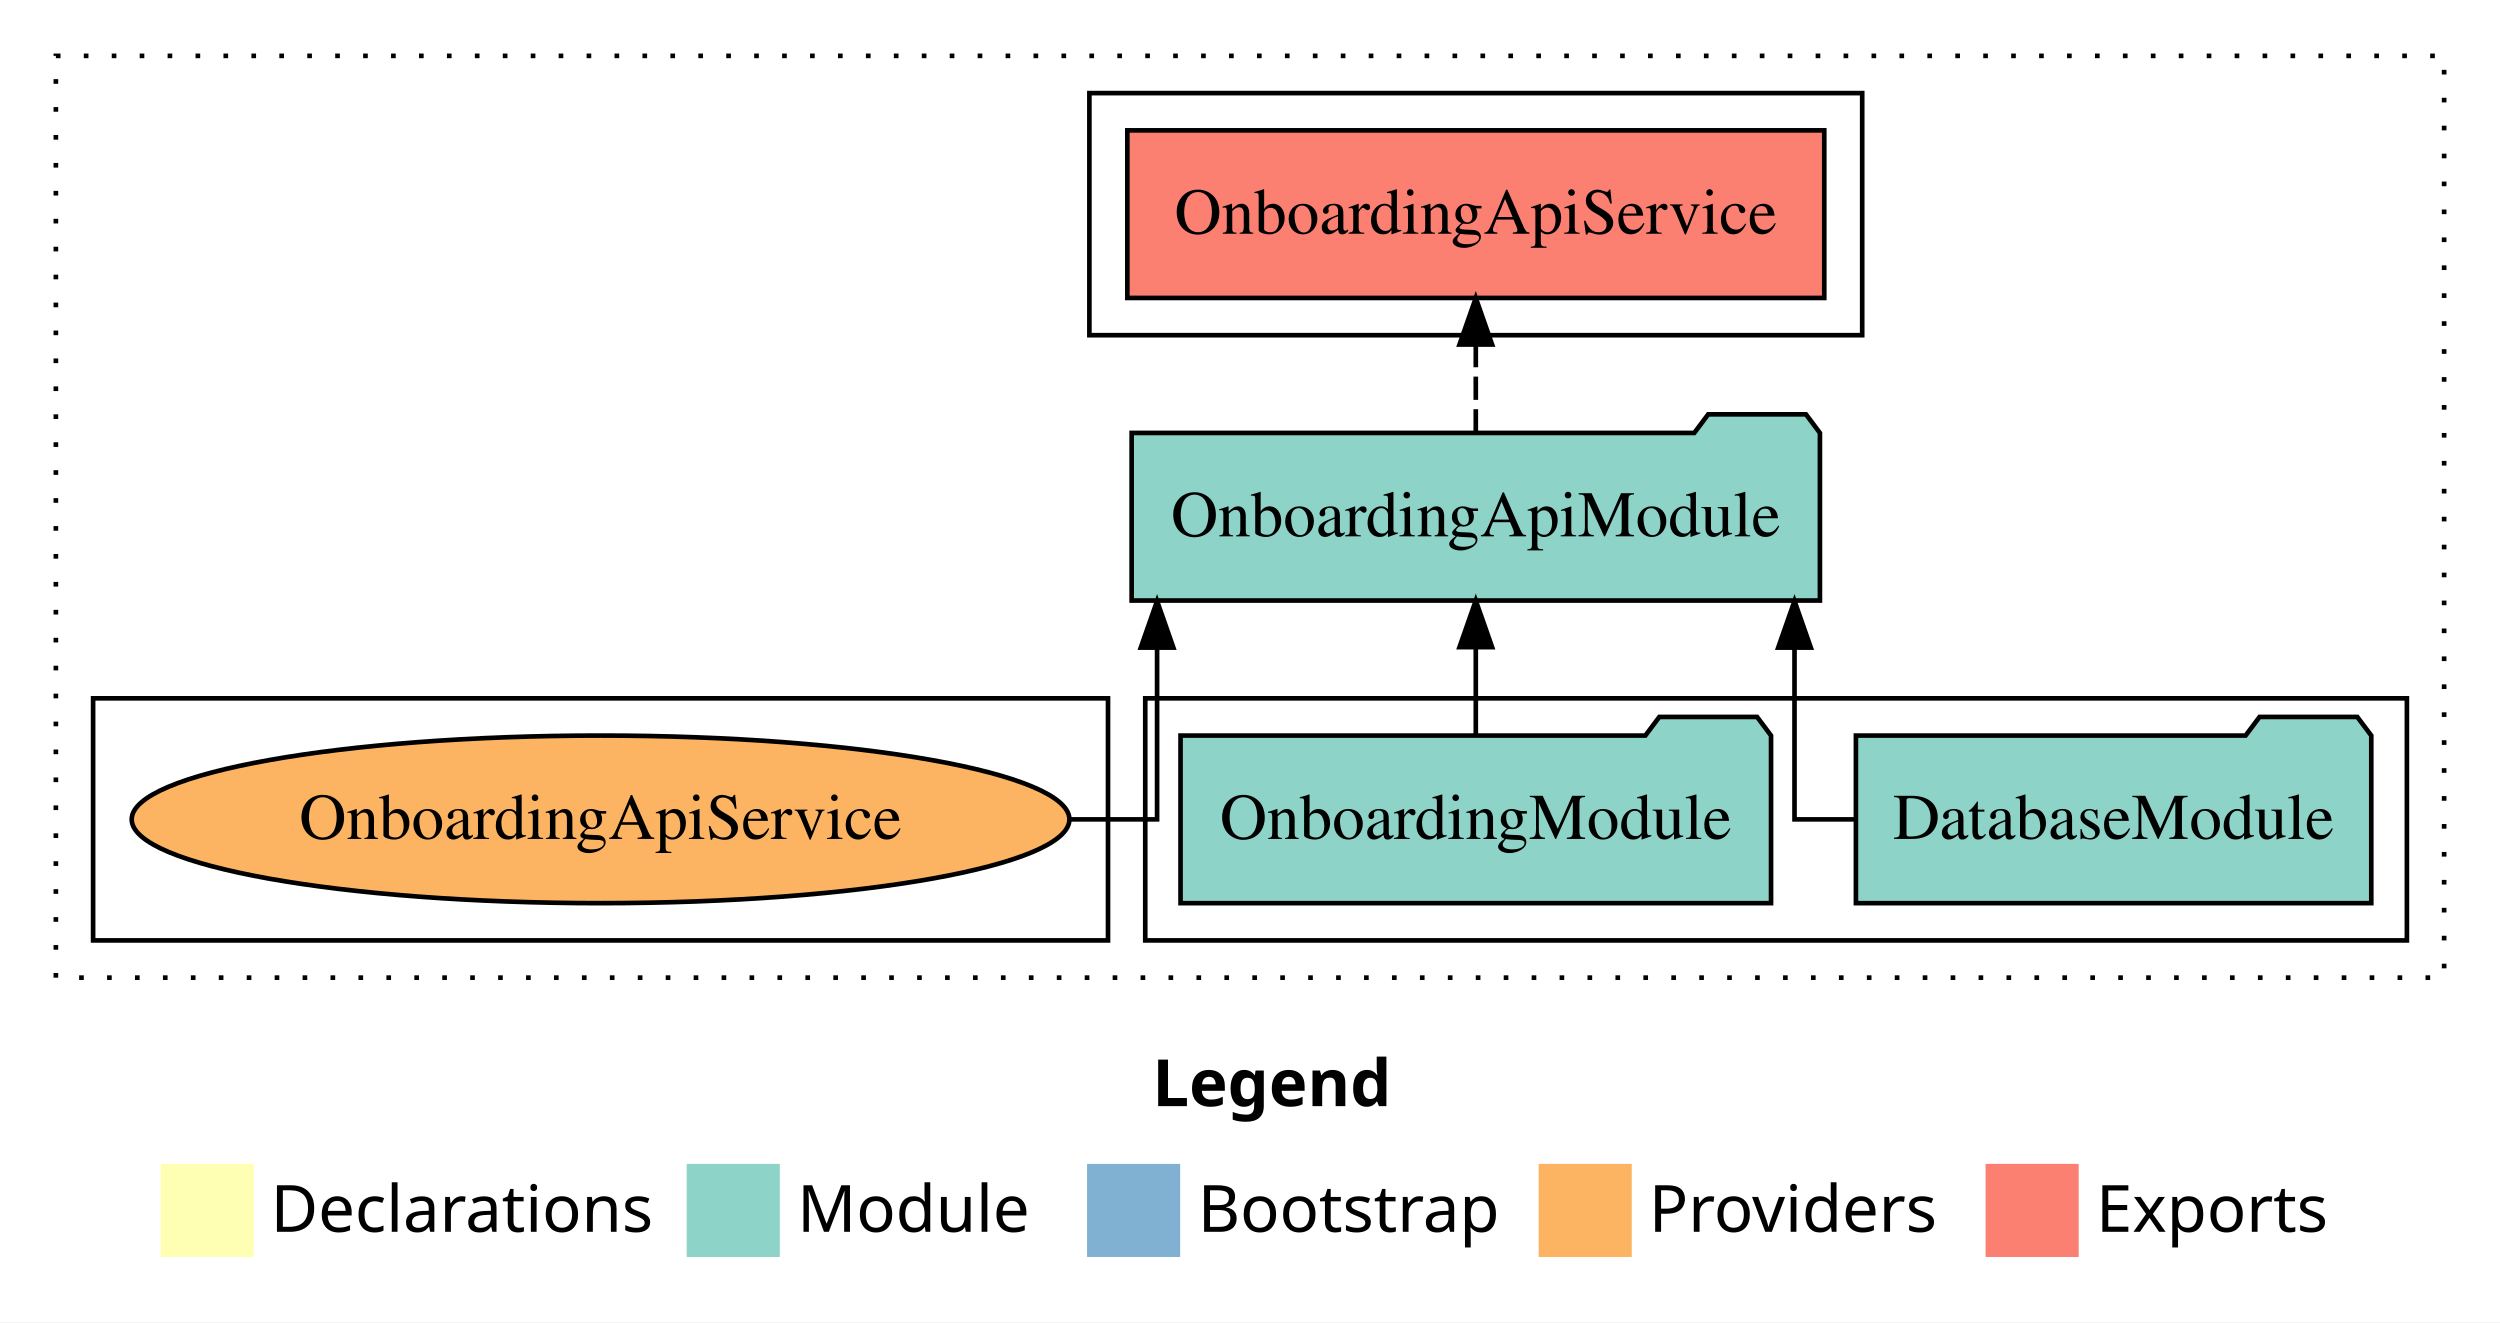
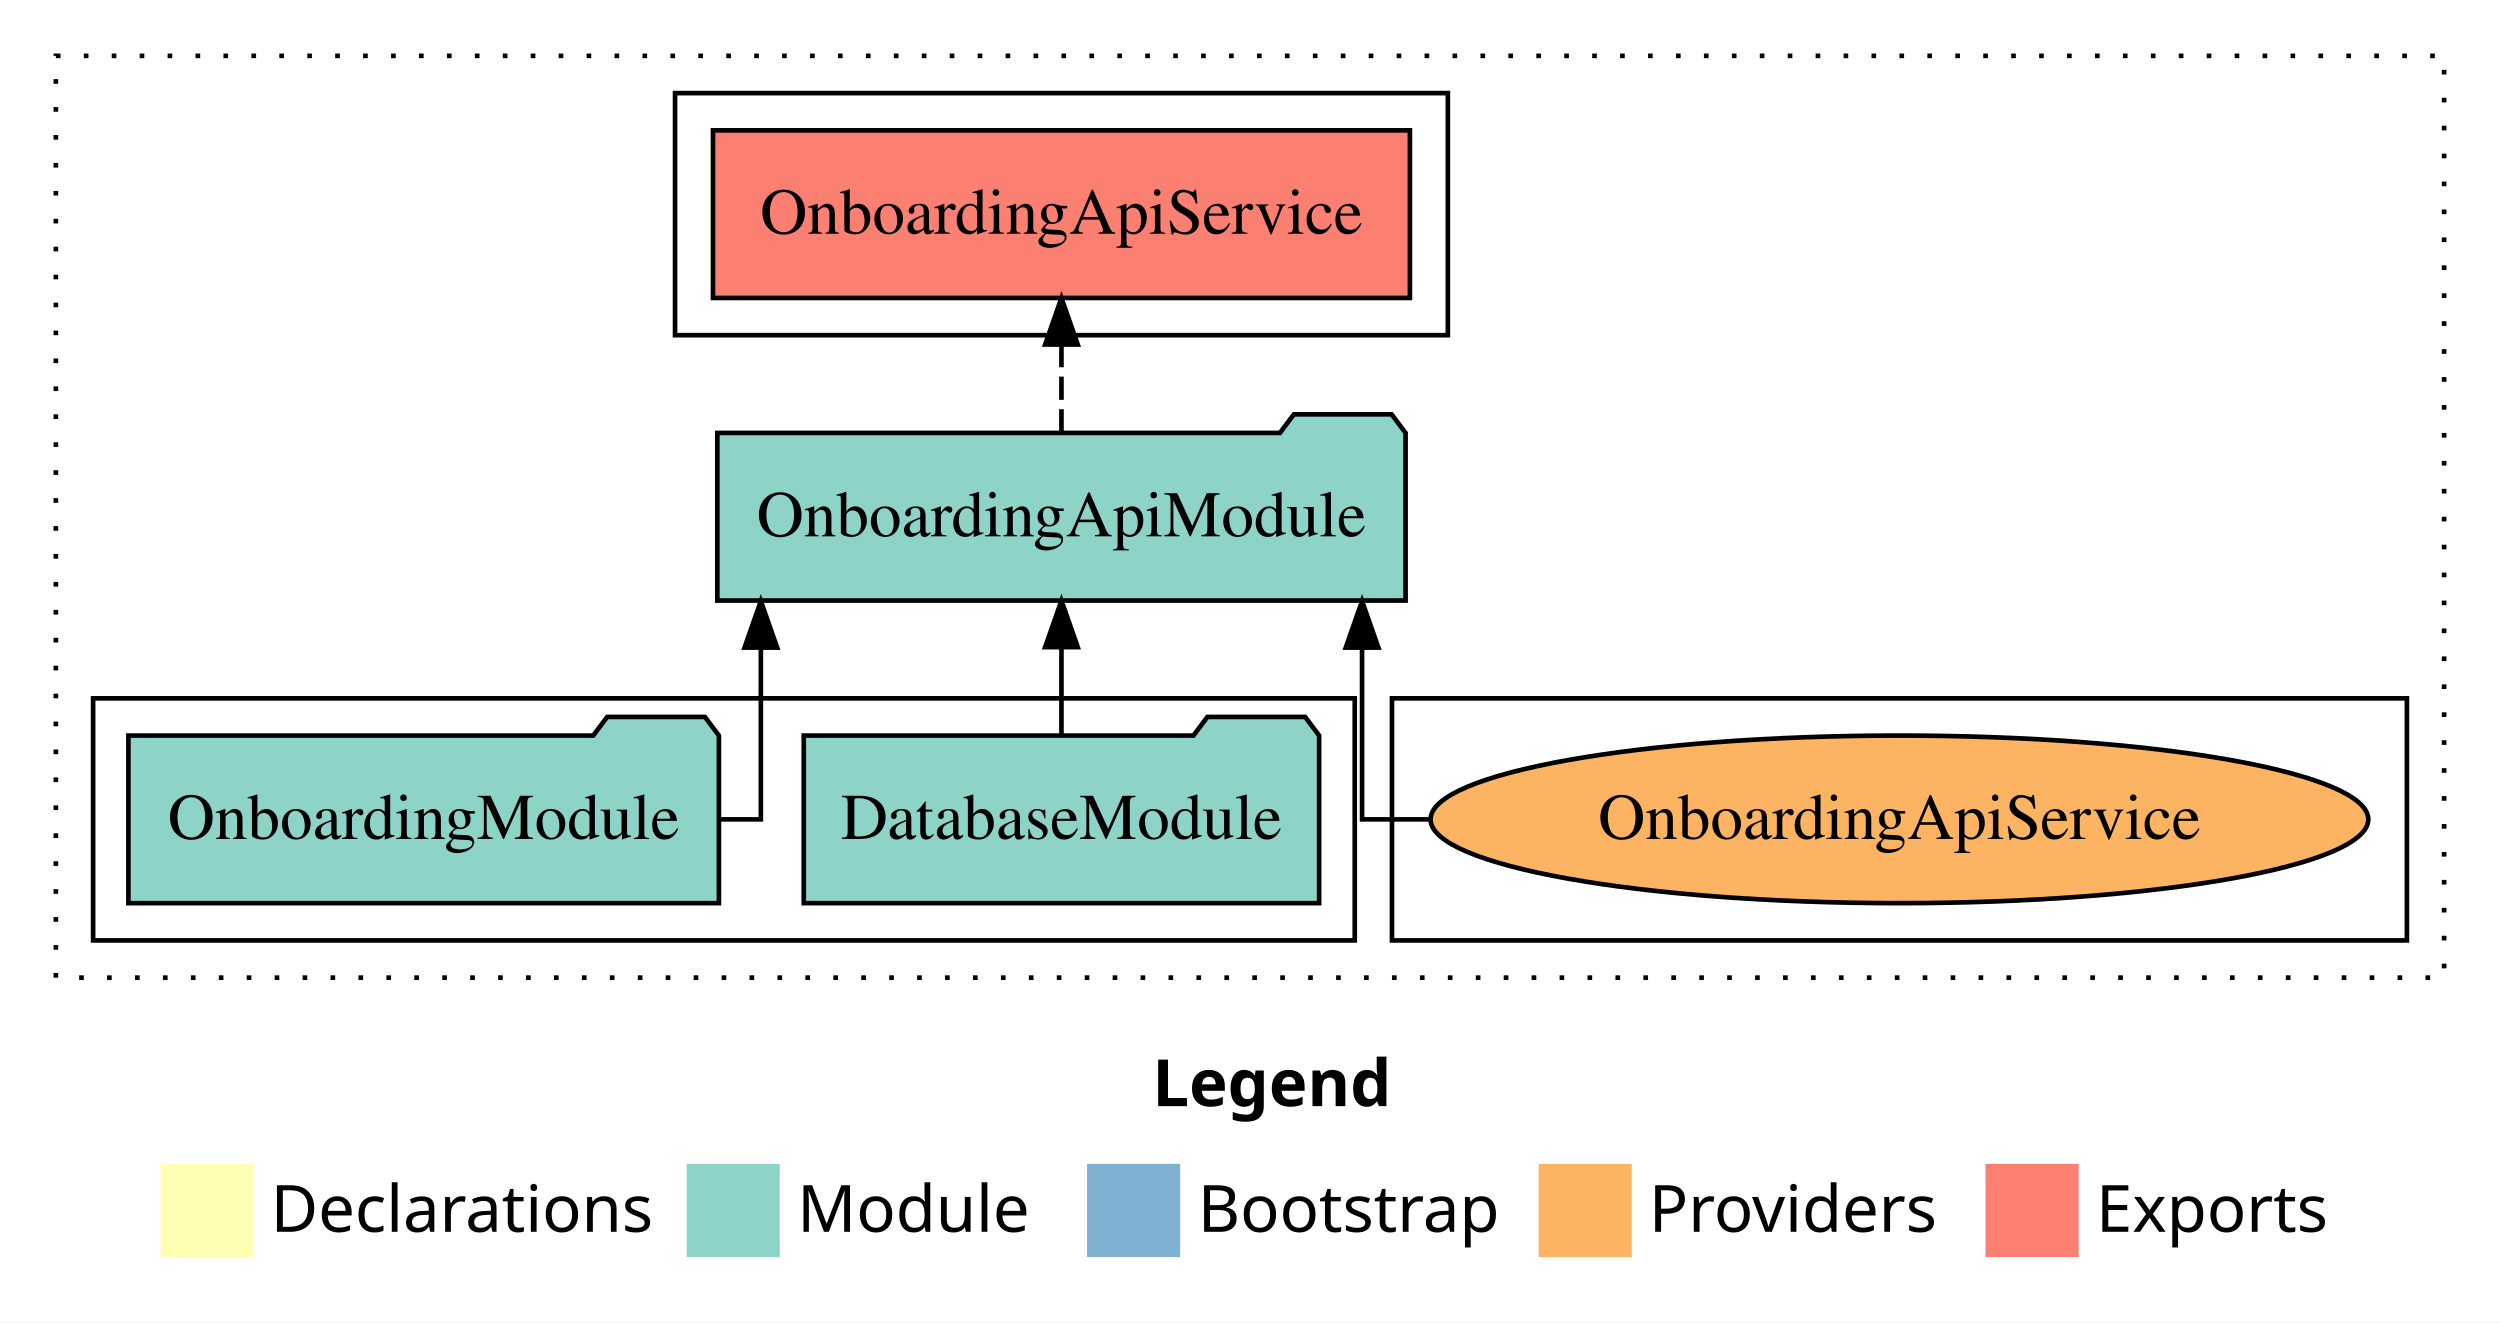
<svg xmlns="http://www.w3.org/2000/svg" width="537pt" height="284pt" viewBox="0.00 0.00 537.00 284.00">
  <g id="graph0" class="graph" transform="scale(1 1) rotate(0) translate(4 280)">
    <polygon fill="white" stroke="transparent" points="-4,4 -4,-280 533,-280 533,4 -4,4" />
    <text text-anchor="start" x="243.51" y="-42.4" font-family="Times-12" font-weight="bold" font-size="14.00">Legend</text>
    <polygon fill="#ffffb3" stroke="transparent" points="30.5,-10 30.5,-30 50.5,-30 50.5,-10 30.5,-10" />
    <text text-anchor="start" x="54.13" y="-15.4" font-family="Times-12" font-size="14.00">  Declarations</text>
    <polygon fill="#8dd3c7" stroke="transparent" points="143.5,-10 143.5,-30 163.5,-30 163.5,-10 143.5,-10" />
    <text text-anchor="start" x="167.23" y="-15.4" font-family="Times-12" font-size="14.00">  Module</text>
    <polygon fill="#80b1d3" stroke="transparent" points="229.5,-10 229.5,-30 249.5,-30 249.5,-10 229.5,-10" />
    <text text-anchor="start" x="253.28" y="-15.4" font-family="Times-12" font-size="14.00">  Bootstrap</text>
    <polygon fill="#fdb462" stroke="transparent" points="326.5,-10 326.5,-30 346.5,-30 346.5,-10 326.5,-10" />
    <text text-anchor="start" x="350.17" y="-15.4" font-family="Times-12" font-size="14.00">  Providers</text>
    <polygon fill="#fb8072" stroke="transparent" points="422.5,-10 422.5,-30 442.5,-30 442.5,-10 422.5,-10" />
    <text text-anchor="start" x="446.23" y="-15.4" font-family="Times-12" font-size="14.00">  Exports</text>
    <g id="clust1" class="cluster">
      <polygon fill="none" stroke="black" stroke-dasharray="1,5" points="8,-70 8,-268 521,-268 521,-70 8,-70" />
    </g>
-     <g id="clust3" class="cluster">
-       <polygon fill="none" stroke="black" points="242,-78 242,-130 513,-130 513,-78 242,-78" />
-     </g>
    <g id="clust4" class="cluster">
-       <polygon fill="none" stroke="black" points="230,-208 230,-260 396,-260 396,-208 230,-208" />
+       <polygon fill="none" stroke="black" points="141,-208 141,-260 307,-260 307,-208 141,-208" />
    </g>
    <g id="clust6" class="cluster">
-       <polygon fill="none" stroke="black" points="16,-78 16,-130 234,-130 234,-78 16,-78" />
+       <polygon fill="none" stroke="black" points="295,-78 295,-130 513,-130 513,-78 295,-78" />
+     </g>
+     <g id="clust3" class="cluster">
+       <polygon fill="none" stroke="black" points="16,-78 16,-130 287,-130 287,-78 16,-78" />
    </g>
    <g id="node1" class="node">
-       <polygon fill="#8dd3c7" stroke="black" points="505.35,-122 502.35,-126 481.35,-126 478.35,-122 394.65,-122 394.65,-86 505.35,-86 505.35,-122" />
-       <text text-anchor="middle" x="450" y="-99.8" font-family="Times,serif" font-size="14.00">DatabaseModule</text>
+       <polygon fill="#8dd3c7" stroke="black" points="279.35,-122 276.35,-126 255.35,-126 252.35,-122 168.65,-122 168.65,-86 279.35,-86 279.35,-122" />
+       <text text-anchor="middle" x="224" y="-99.8" font-family="Times,serif" font-size="14.00">DatabaseModule</text>
    </g>
    <g id="node3" class="node">
-       <polygon fill="#8dd3c7" stroke="black" points="386.92,-187 383.92,-191 362.92,-191 359.92,-187 239.08,-187 239.08,-151 386.92,-151 386.92,-187" />
-       <text text-anchor="middle" x="313" y="-164.8" font-family="Times,serif" font-size="14.00">OnboardingApiModule</text>
+       <polygon fill="#8dd3c7" stroke="black" points="297.92,-187 294.92,-191 273.92,-191 270.92,-187 150.08,-187 150.08,-151 297.92,-151 297.92,-187" />
+       <text text-anchor="middle" x="224" y="-164.8" font-family="Times,serif" font-size="14.00">OnboardingApiModule</text>
    </g>
    <g id="edge1" class="edge">
-       <path fill="none" stroke="black" d="M394.35,-104C386.73,-104 381.46,-104 381.46,-104 381.46,-104 381.46,-140.89 381.46,-140.89" />
-       <polygon fill="black" stroke="black" points="377.96,-140.89 381.46,-150.89 384.96,-140.89 377.96,-140.89" />
+       <path fill="none" stroke="black" d="M224,-122.11C224,-122.11 224,-140.99 224,-140.99" />
+       <polygon fill="black" stroke="black" points="220.5,-140.99 224,-150.99 227.5,-140.99 220.5,-140.99" />
    </g>
    <g id="node2" class="node">
-       <polygon fill="#8dd3c7" stroke="black" points="376.42,-122 373.42,-126 352.42,-126 349.42,-122 249.58,-122 249.58,-86 376.42,-86 376.42,-122" />
-       <text text-anchor="middle" x="313" y="-99.8" font-family="Times,serif" font-size="14.00">OnboardingModule</text>
+       <polygon fill="#8dd3c7" stroke="black" points="150.42,-122 147.42,-126 126.42,-126 123.42,-122 23.58,-122 23.58,-86 150.42,-86 150.42,-122" />
+       <text text-anchor="middle" x="87" y="-99.8" font-family="Times,serif" font-size="14.00">OnboardingModule</text>
    </g>
    <g id="edge2" class="edge">
-       <path fill="none" stroke="black" d="M313,-122.11C313,-122.11 313,-140.99 313,-140.99" />
-       <polygon fill="black" stroke="black" points="309.5,-140.99 313,-150.99 316.5,-140.99 309.5,-140.99" />
+       <path fill="none" stroke="black" d="M150.26,-104C155.84,-104 159.43,-104 159.43,-104 159.43,-104 159.43,-140.89 159.43,-140.89" />
+       <polygon fill="black" stroke="black" points="155.93,-140.89 159.43,-150.89 162.93,-140.89 155.93,-140.89" />
    </g>
    <g id="node4" class="node">
-       <polygon fill="#fb8072" stroke="black" points="387.85,-252 238.15,-252 238.15,-216 387.85,-216 387.85,-252" />
-       <text text-anchor="middle" x="313" y="-229.8" font-family="Times,serif" font-size="14.00">OnboardingApiService </text>
+       <polygon fill="#fb8072" stroke="black" points="298.85,-252 149.15,-252 149.15,-216 298.85,-216 298.85,-252" />
+       <text text-anchor="middle" x="224" y="-229.8" font-family="Times,serif" font-size="14.00">OnboardingApiService </text>
    </g>
    <g id="edge3" class="edge">
-       <path fill="none" stroke="black" stroke-dasharray="5,2" d="M313,-187.11C313,-187.11 313,-205.99 313,-205.99" />
-       <polygon fill="black" stroke="black" points="309.5,-205.99 313,-215.99 316.5,-205.99 309.5,-205.99" />
+       <path fill="none" stroke="black" stroke-dasharray="5,2" d="M224,-187.11C224,-187.11 224,-205.99 224,-205.99" />
+       <polygon fill="black" stroke="black" points="220.5,-205.99 224,-215.99 227.5,-205.99 220.5,-205.99" />
    </g>
    <g id="node5" class="node">
-       <ellipse fill="#fdb462" stroke="black" cx="125" cy="-104" rx="100.71" ry="18" />
-       <text text-anchor="middle" x="125" y="-99.8" font-family="Times,serif" font-size="14.00">OnboardingApiService</text>
+       <ellipse fill="#fdb462" stroke="black" cx="404" cy="-104" rx="100.71" ry="18" />
+       <text text-anchor="middle" x="404" y="-99.8" font-family="Times,serif" font-size="14.00">OnboardingApiService</text>
    </g>
    <g id="edge4" class="edge">
-       <path fill="none" stroke="black" d="M225.86,-104C237.07,-104 244.54,-104 244.54,-104 244.54,-104 244.54,-140.89 244.54,-140.89" />
-       <polygon fill="black" stroke="black" points="241.04,-140.89 244.54,-150.89 248.04,-140.89 241.04,-140.89" />
+       <path fill="none" stroke="black" d="M303.19,-104C294.29,-104 288.57,-104 288.57,-104 288.57,-104 288.57,-140.89 288.57,-140.89" />
+       <polygon fill="black" stroke="black" points="285.07,-140.89 288.57,-150.89 292.07,-140.89 285.07,-140.89" />
    </g>
  </g>
</svg>
